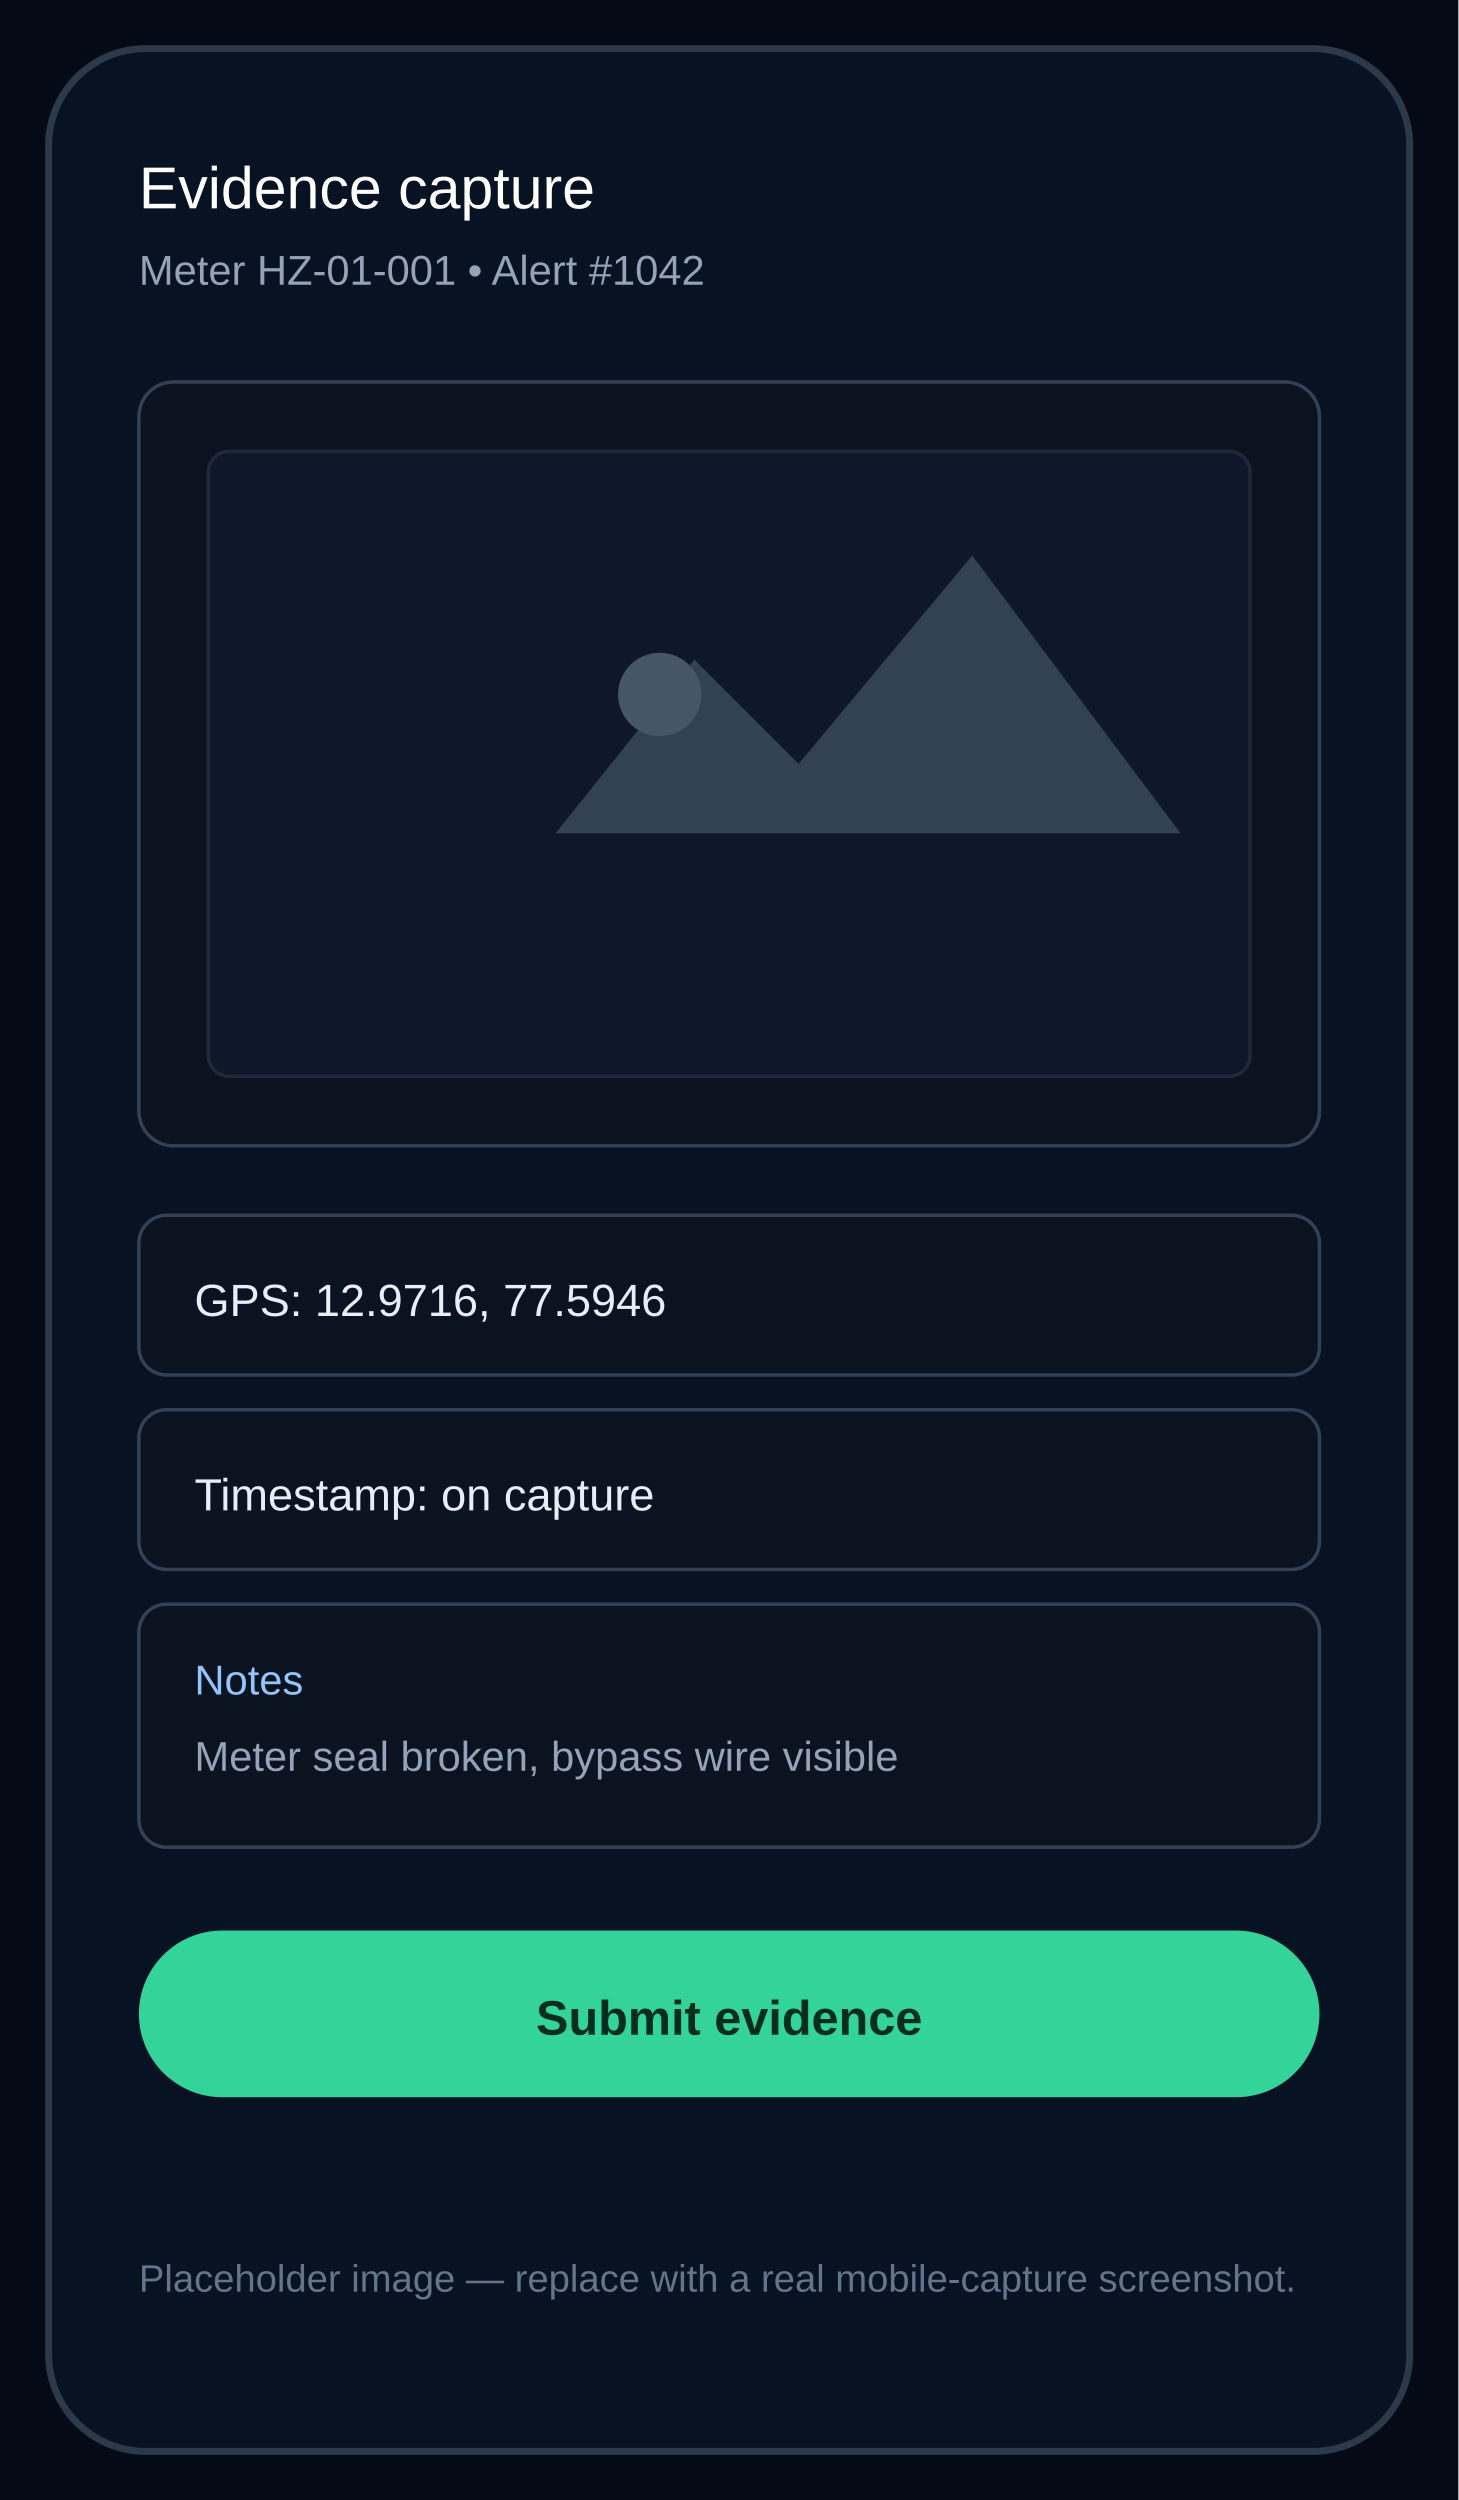
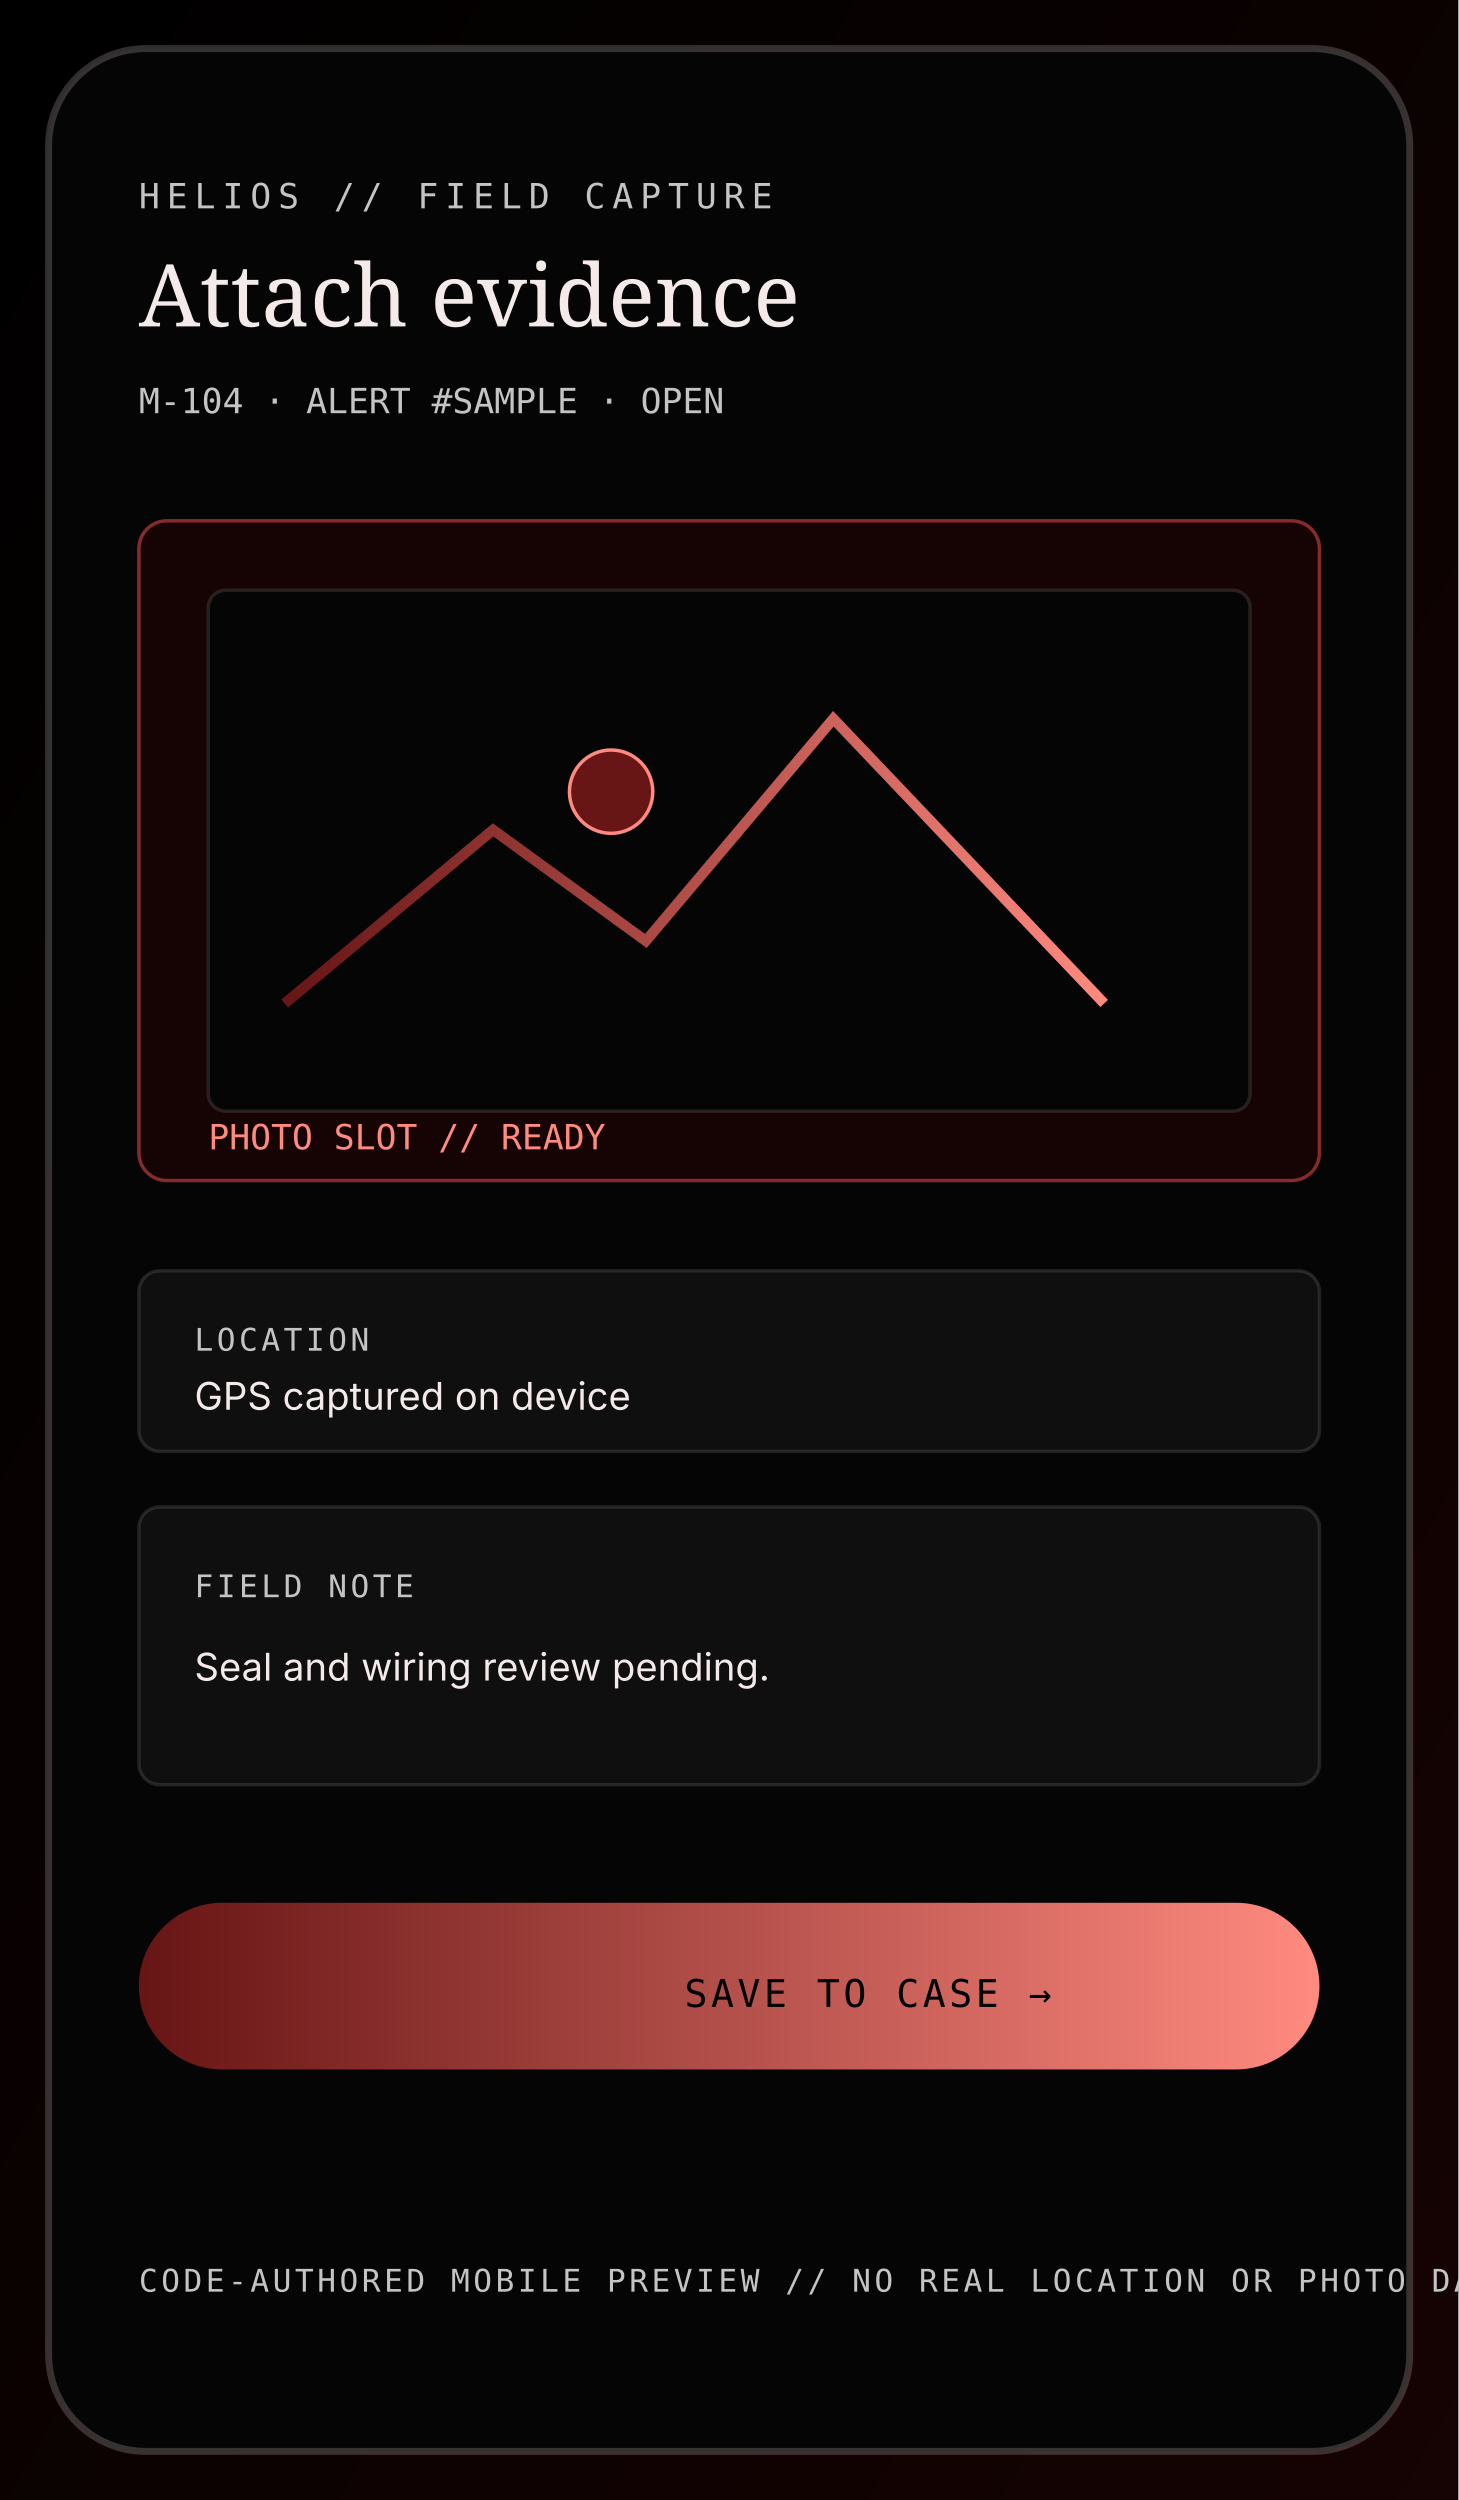
- <svg xmlns="http://www.w3.org/2000/svg" width="420" height="720" viewBox="0 0 420 720">
-   <rect width="420" height="720" fill="#050b16" />
-   <rect x="14" y="14" width="392" height="692" rx="28" fill="#071222" stroke="#2b3948" stroke-width="2" />
-   <text x="40" y="60" fill="#fff" font-size="17" font-family="Segoe UI, Arial">Evidence capture</text>
-   <text x="40" y="82" fill="#94a3b8" font-size="12" font-family="Segoe UI, Arial">Meter HZ-01-001 • Alert #1042</text>
-   <g transform="translate(40,110)">
-     <rect width="340" height="220" rx="10" fill="#0b1220" stroke="#334155" />
-     <rect x="20" y="20" width="300" height="180" rx="6" fill="#0f172a" stroke="#1f2937" />
-     <path d="M120 130 l40 -50 l30 30 l50 -60 l60 80 z" fill="#334155" />
-     <circle cx="150" cy="90" r="12" fill="#475569" />
+ <svg xmlns="http://www.w3.org/2000/svg" width="420" height="720" viewBox="0 0 420 720" role="img" aria-labelledby="title desc">
+   <defs>
+     <linearGradient id="bg" x1="0" y1="0" x2="1" y2="1">
+       <stop stop-color="#000" />
+       <stop offset="1" stop-color="#160303" />
+     </linearGradient>
+     <linearGradient id="signal" x1="0" x2="1">
+       <stop stop-color="#671515" />
+       <stop offset="1" stop-color="#ff8a7f" />
+     </linearGradient>
+   </defs>
+   <rect width="420" height="720" fill="url(#bg)" />
+   <rect x="14" y="14" width="392" height="692" rx="28" fill="#050505" stroke="#f5eaea" stroke-opacity=".2" stroke-width="2" />
+   <text x="40" y="60" fill="#c4c4c4" font-family="monospace" font-size="10" letter-spacing="2">HELIOS // FIELD CAPTURE</text>
+   <text x="40" y="94" fill="#f5eaea" font-family="Georgia,serif" font-size="25">Attach evidence</text>
+   <text x="40" y="119" fill="#c4c4c4" font-family="monospace" font-size="10">M-104 · ALERT #SAMPLE · OPEN</text>
+   <g transform="translate(40 150)">
+     <rect width="340" height="190" rx="8" fill="#160303" stroke="#e84b4b" stroke-opacity=".55" />
+     <rect x="20" y="20" width="300" height="150" rx="5" fill="#050505" stroke="#f5eaea" stroke-opacity=".12" />
+     <path d="M42 139 102 89l44 32 54-64 78 82" fill="none" stroke="url(#signal)" stroke-width="3" />
+     <circle cx="136" cy="78" r="12" fill="#671515" stroke="#ff8a7f" />
+     <text x="20" y="181" fill="#ff8a7f" font-family="monospace" font-size="10">PHOTO SLOT // READY</text>
  </g>
-   <g transform="translate(40,350)">
-     <rect width="340" height="46" rx="8" fill="#0b1220" stroke="#334155" />
-     <text x="16" y="29" fill="#e6eef8" font-size="13" font-family="Segoe UI, Arial">GPS: 12.9716, 77.5946</text>
+   <g transform="translate(40 366)">
+     <rect width="340" height="52" rx="6" fill="#f5eaea" fill-opacity=".045" stroke="#f5eaea" stroke-opacity=".12" />
+     <text x="16" y="23" fill="#c4c4c4" font-family="monospace" font-size="9" letter-spacing="1">LOCATION</text>
+     <text x="16" y="40" fill="#f5eaea" font-family="Inter,Arial" font-size="11">GPS captured on device</text>
  </g>
-   <g transform="translate(40,406)">
-     <rect width="340" height="46" rx="8" fill="#0b1220" stroke="#334155" />
-     <text x="16" y="29" fill="#e6eef8" font-size="13" font-family="Segoe UI, Arial">Timestamp: on capture</text>
+   <g transform="translate(40 434)">
+     <rect width="340" height="80" rx="6" fill="#f5eaea" fill-opacity=".045" stroke="#f5eaea" stroke-opacity=".12" />
+     <text x="16" y="26" fill="#c4c4c4" font-family="monospace" font-size="9" letter-spacing="1">FIELD NOTE</text>
+     <text x="16" y="50" fill="#f5eaea" font-family="Inter,Arial" font-size="11">Seal and wiring review pending.</text>
  </g>
-   <g transform="translate(40,462)">
-     <rect width="340" height="70" rx="8" fill="#0b1220" stroke="#334155" />
-     <text x="16" y="26" fill="#93c5fd" font-size="12" font-family="Segoe UI, Arial">Notes</text>
-     <text x="16" y="48" fill="#94a3b8" font-size="12" font-family="Segoe UI, Arial">Meter seal broken, bypass wire visible</text>
+   <g transform="translate(40 548)">
+     <rect width="340" height="48" rx="24" fill="url(#signal)" />
+     <text x="210" y="30" fill="#000" font-family="monospace" font-size="11" text-anchor="middle" letter-spacing="1">SAVE TO CASE →</text>
  </g>
-   <g transform="translate(40,556)">
-     <rect width="340" height="48" rx="24" fill="#34d399" />
-     <text x="170" y="30" fill="#052e21" font-size="14" font-family="Segoe UI, Arial" text-anchor="middle" font-weight="bold">Submit evidence</text>
-   </g>
-   <text x="40" y="660" fill="#64748b" font-size="11" font-family="Segoe UI, Arial">Placeholder image — replace with a real mobile-capture screenshot.</text>
+   <text x="40" y="660" fill="#c4c4c4" font-family="monospace" font-size="9" letter-spacing="1">CODE-AUTHORED MOBILE PREVIEW // NO REAL LOCATION OR PHOTO DATA</text>
</svg>
